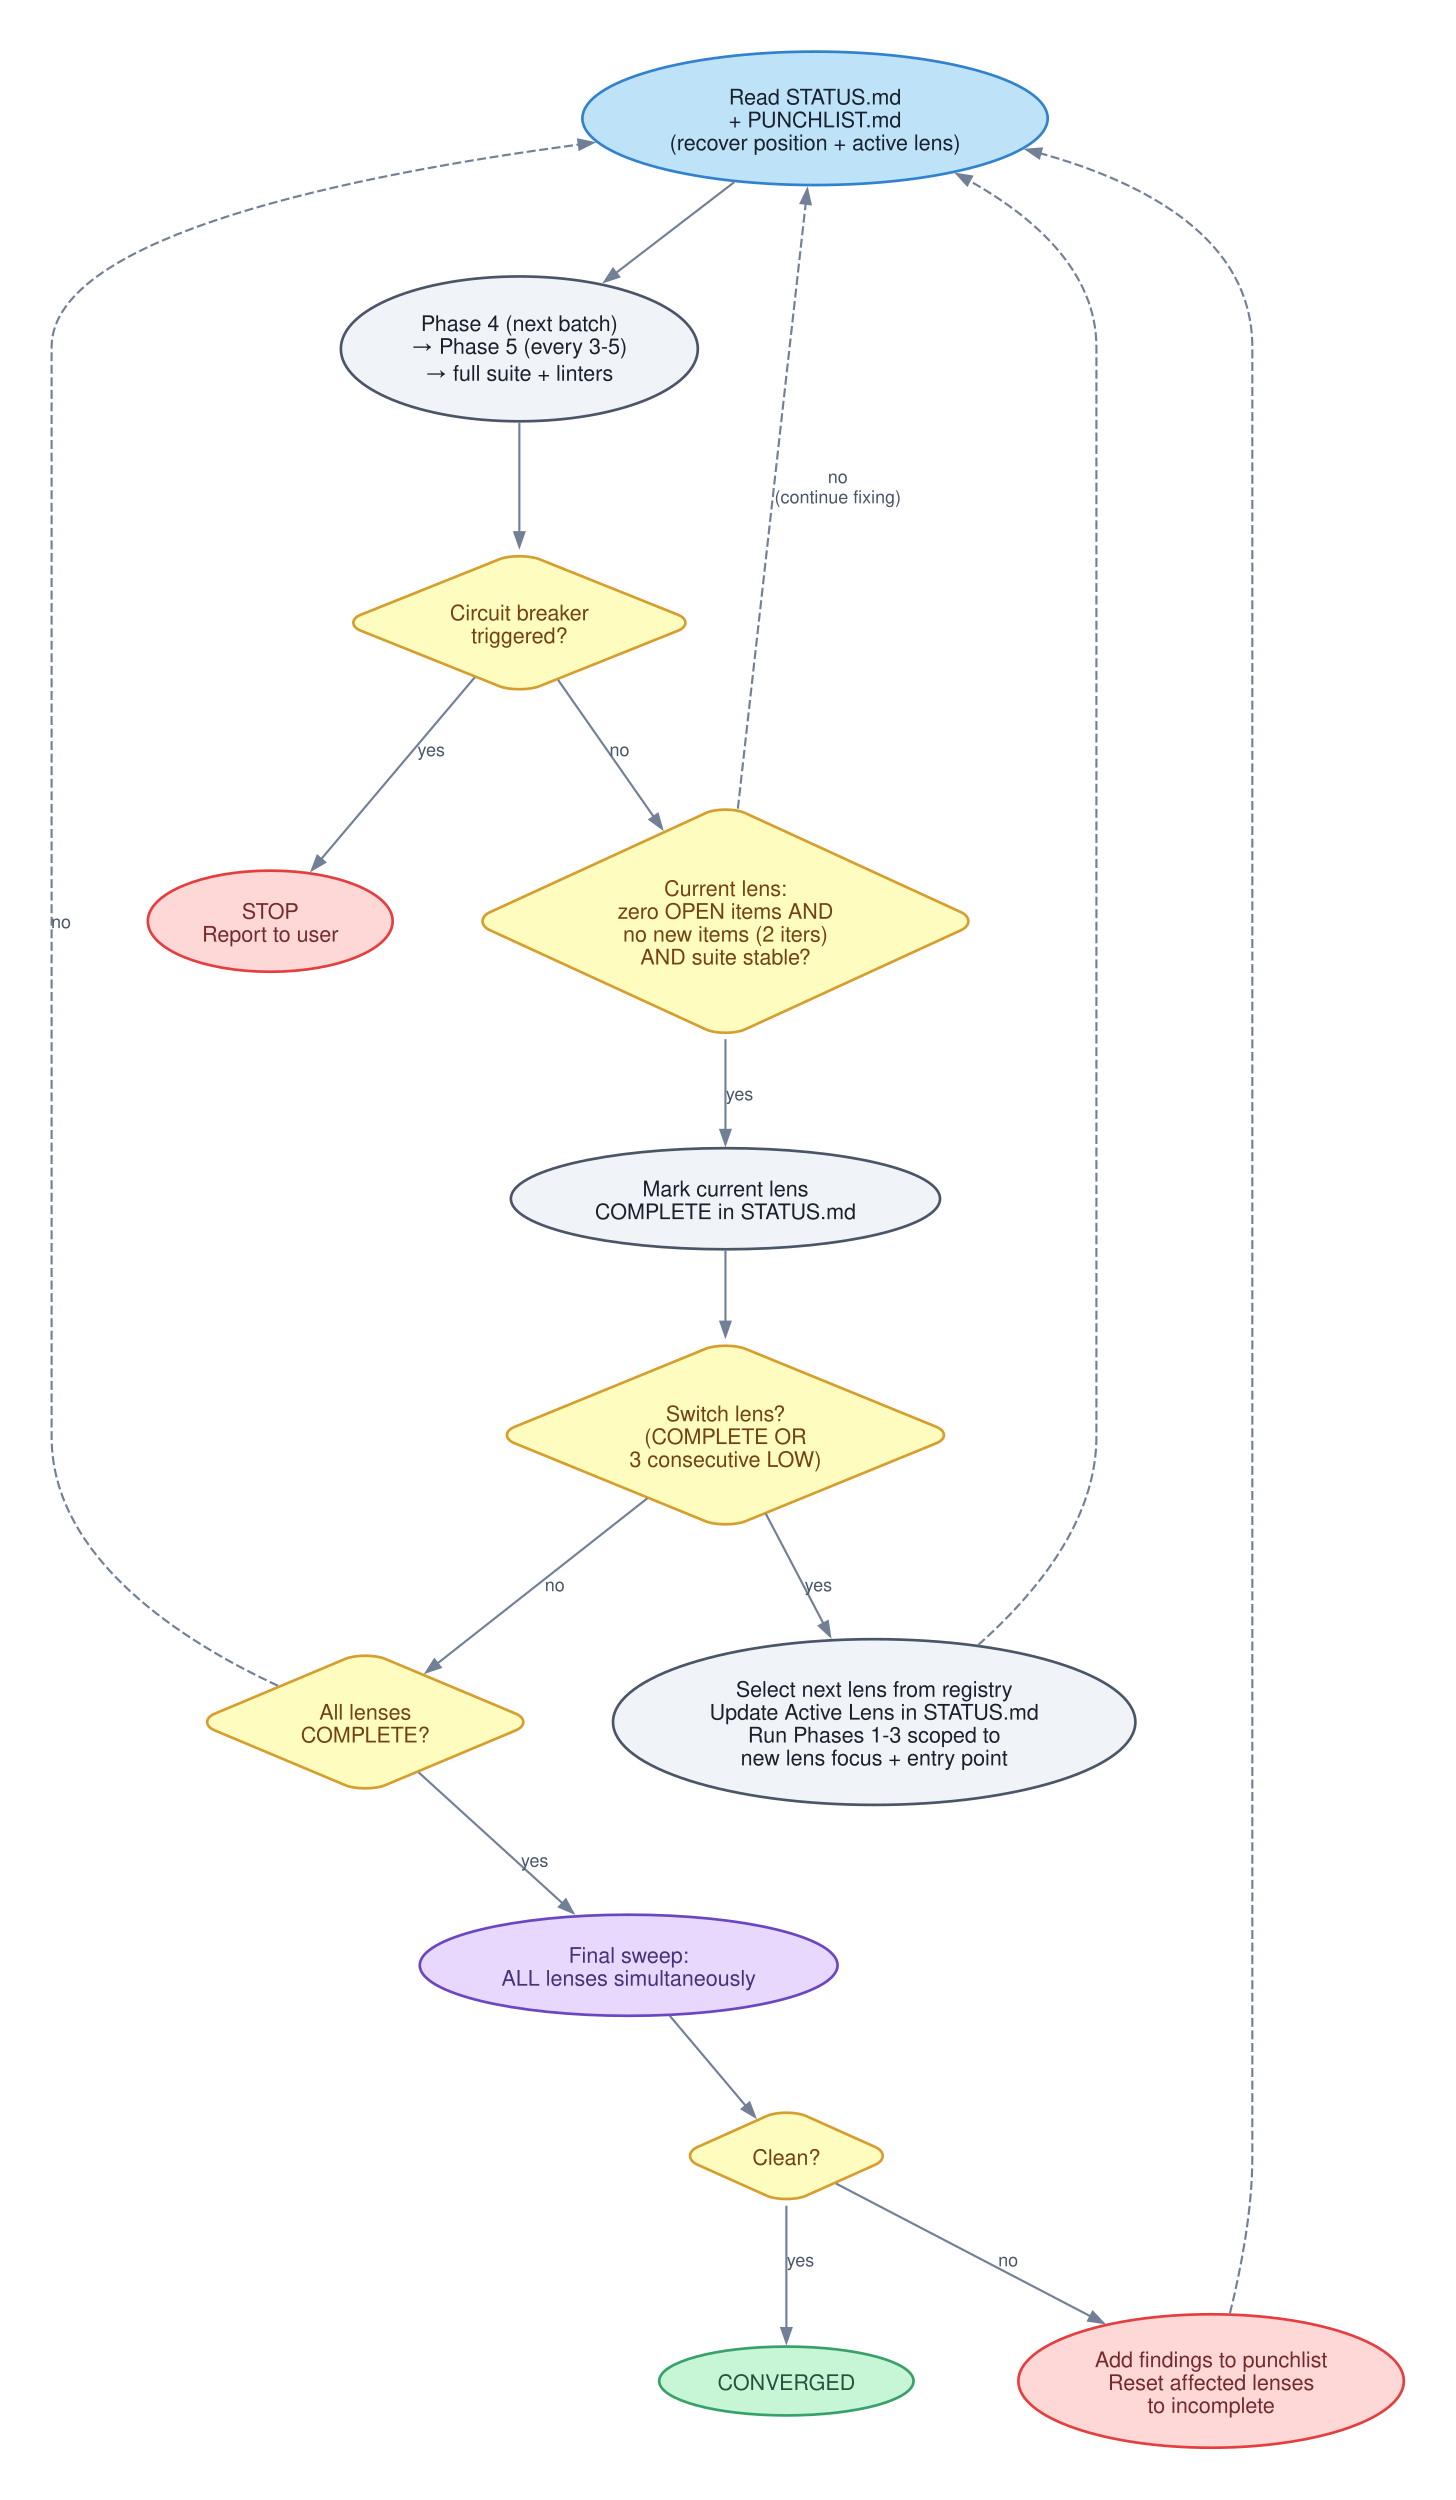
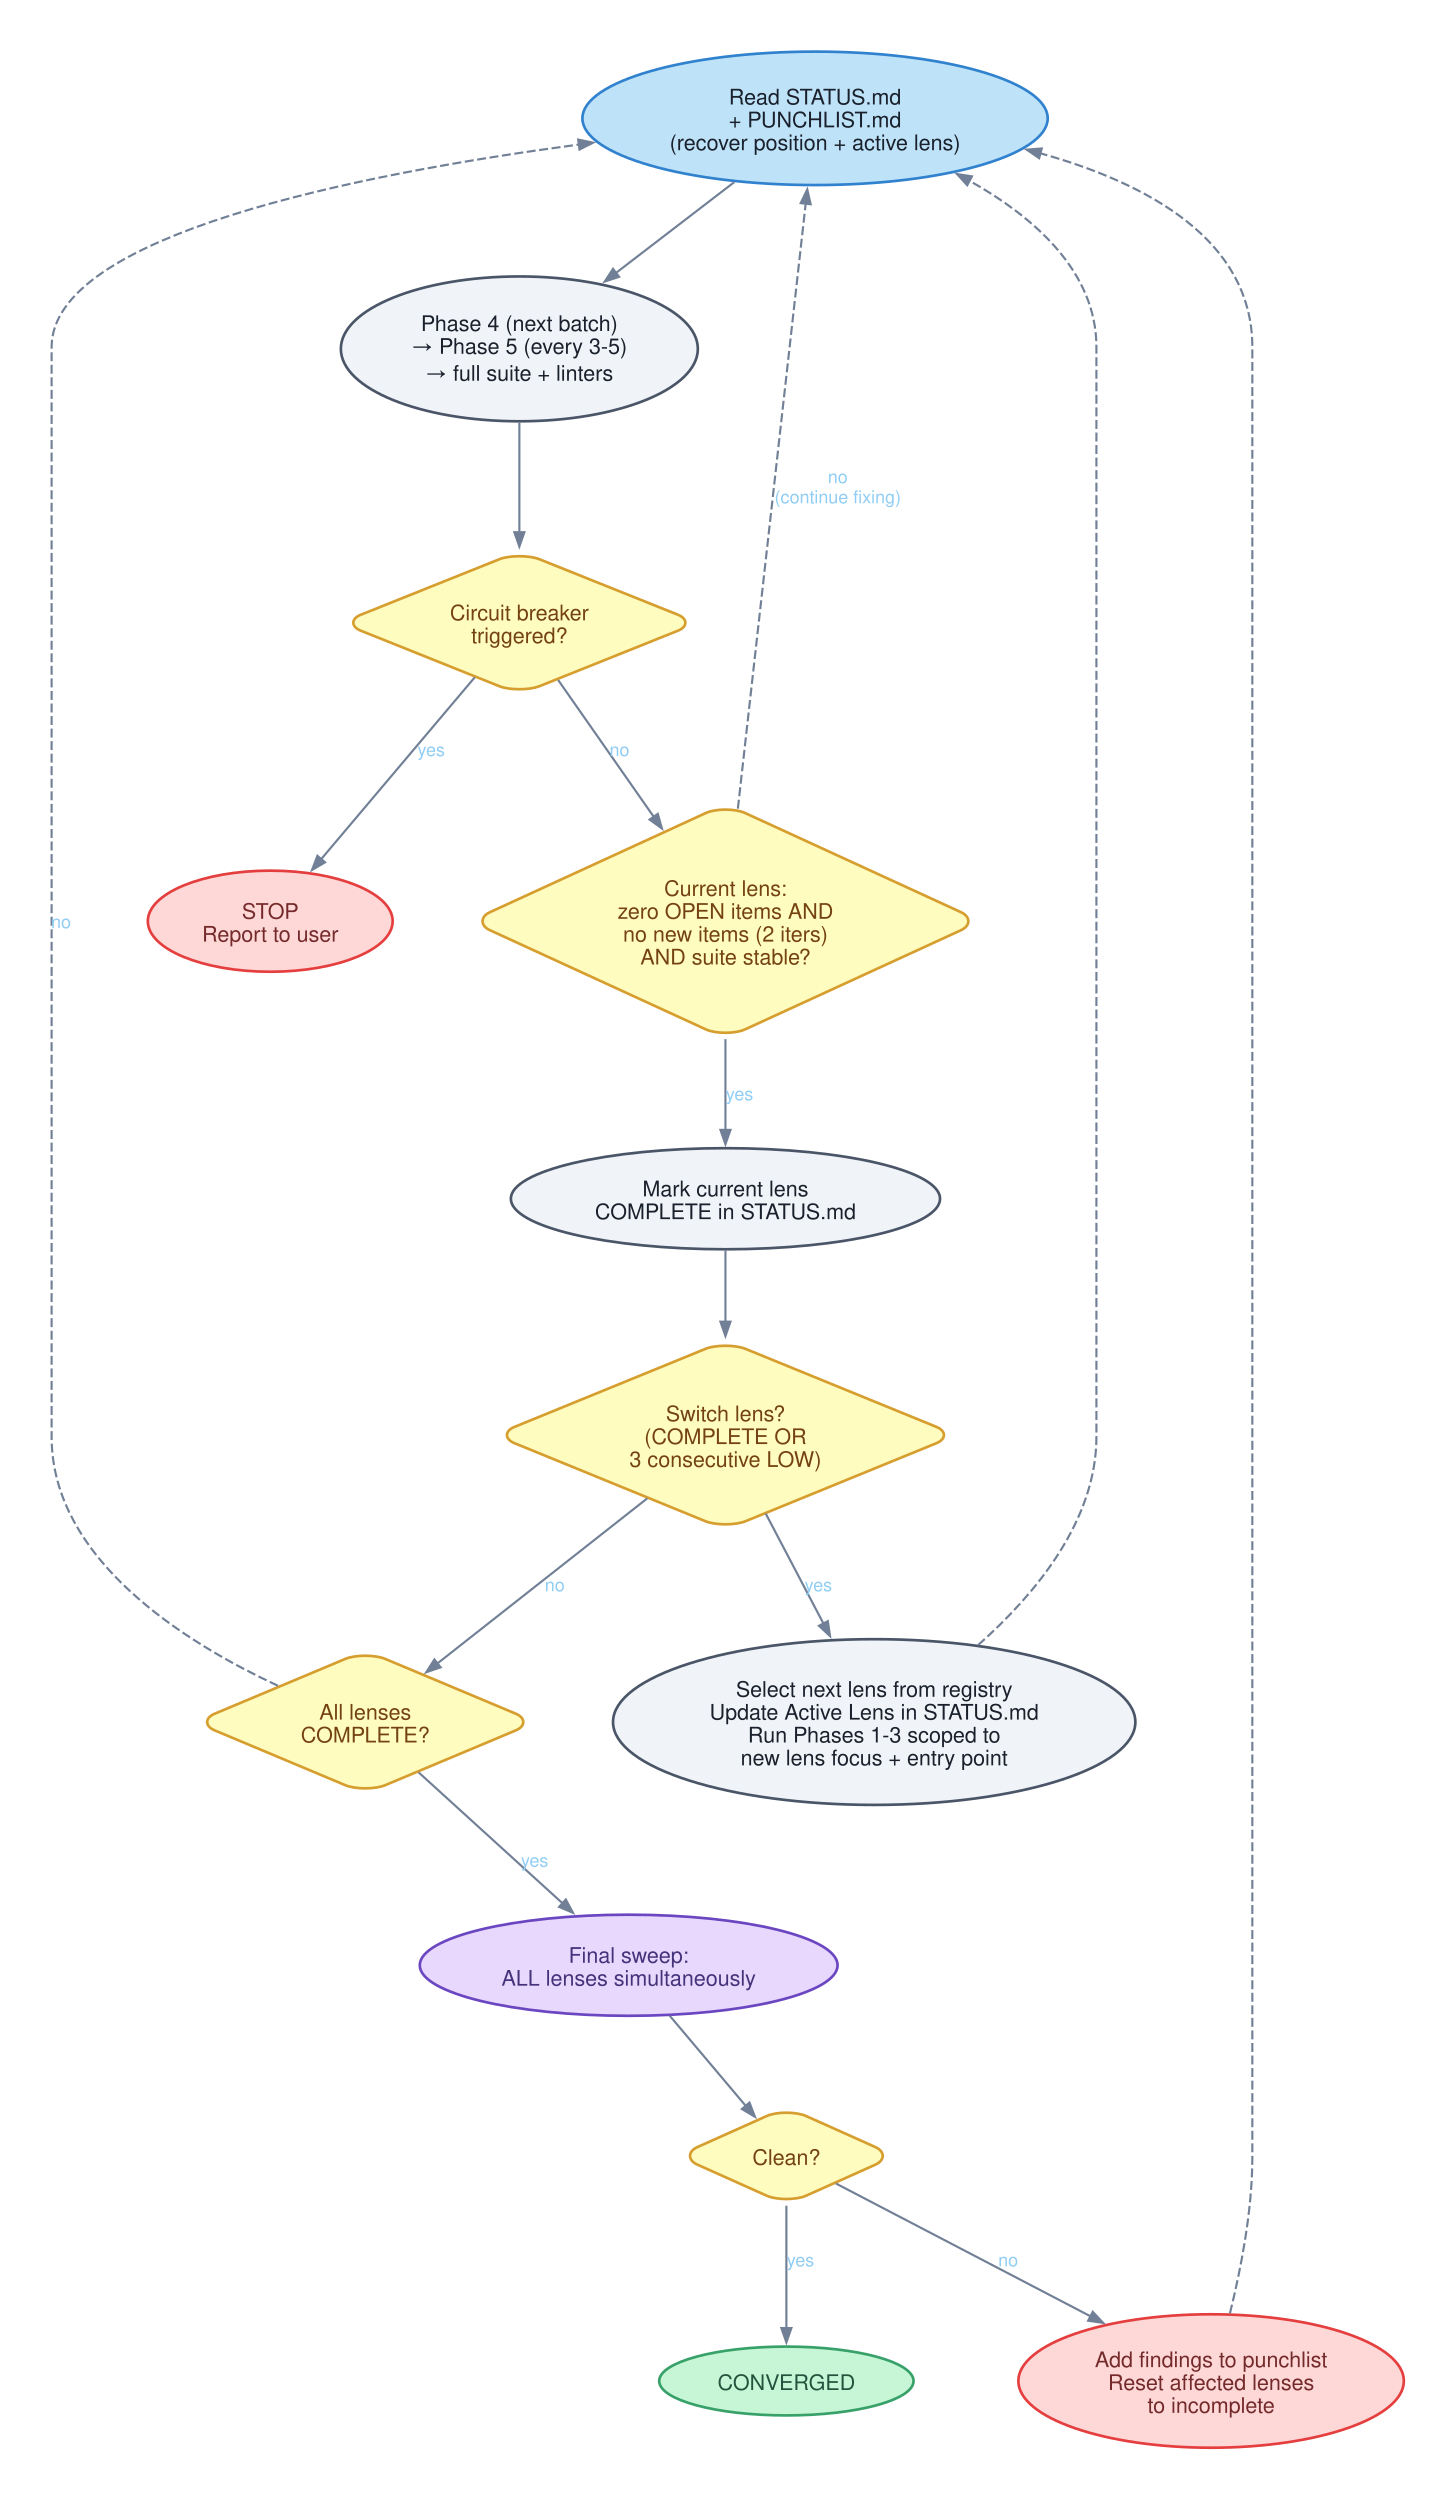
<svg xmlns="http://www.w3.org/2000/svg" width="812pt" height="1395pt" viewBox="0.00 0.00 812.00 1395.00">
  <g id="graph0" class="graph" transform="scale(1 1) rotate(0) translate(28.8 1365.83)">
    <g id="node1" class="node">
      <ellipse fill="#bee3f8" stroke="#3182ce" stroke-width="1.5" cx="426" cy="-1299.8" rx="129.82" ry="37.23" />
      <text xml:space="preserve" text-anchor="middle" x="426" y="-1307.53" font-family="Helvetica,sans-Serif" font-size="12.00" fill="#1a202c">Read STATUS.md</text>
      <text xml:space="preserve" text-anchor="middle" x="426" y="-1294.78" font-family="Helvetica,sans-Serif" font-size="12.00" fill="#1a202c">+ PUNCHLIST.md</text>
      <text xml:space="preserve" text-anchor="middle" x="426" y="-1282.03" font-family="Helvetica,sans-Serif" font-size="12.00" fill="#1a202c">(recover position + active lens)</text>
    </g>
    <g id="node2" class="node">
      <ellipse fill="#f0f4f8" stroke="#4a5568" stroke-width="1.5" cx="261" cy="-1171.16" rx="99.6" ry="40.41" />
      <text xml:space="preserve" text-anchor="middle" x="261" y="-1181.14" font-family="Helvetica,sans-Serif" font-size="12.00" fill="#1a202c">Phase 4 (next batch)</text>
      <text xml:space="preserve" text-anchor="middle" x="261" y="-1168.39" font-family="Helvetica,sans-Serif" font-size="12.00" fill="#1a202c">→ Phase 5 (every 3-5)</text>
      <text xml:space="preserve" text-anchor="middle" x="261" y="-1153.39" font-family="Helvetica,sans-Serif" font-size="12.00" fill="#1a202c">→ full suite + linters</text>
    </g>
    <g id="edge1" class="edge">
      <path fill="none" stroke="#718096" stroke-width="1.2" d="M380.91,-1264.2C360.52,-1248.54 336.25,-1229.92 314.9,-1213.53" />
      <polygon fill="#718096" stroke="#718096" stroke-width="1.2" points="316.67,-1211.36 308.62,-1208.71 313.26,-1215.81 316.67,-1211.36" />
    </g>
    <g id="node3" class="node">
      <path fill="#fefcbf" stroke="#d69e2e" stroke-width="1.5" d="M249.86,-1053.79C249.86,-1053.79 172.54,-1022.81 172.54,-1022.81 166.97,-1020.58 166.97,-1016.12 172.54,-1013.89 172.54,-1013.89 249.86,-982.91 249.86,-982.91 255.43,-980.68 266.57,-980.68 272.14,-982.91 272.14,-982.91 349.46,-1013.89 349.46,-1013.89 355.03,-1016.12 355.03,-1020.58 349.46,-1022.81 349.46,-1022.81 272.14,-1053.79 272.14,-1053.79 266.57,-1056.02 255.43,-1056.02 249.86,-1053.79" />
      <text xml:space="preserve" text-anchor="middle" x="261" y="-1019.7" font-family="Helvetica,sans-Serif" font-size="12.00" fill="#744210">Circuit breaker</text>
      <text xml:space="preserve" text-anchor="middle" x="261" y="-1006.95" font-family="Helvetica,sans-Serif" font-size="12.00" fill="#744210">triggered?</text>
    </g>
    <g id="edge2" class="edge">
      <path fill="none" stroke="#718096" stroke-width="1.2" d="M261,-1130.14C261,-1111.33 261,-1088.72 261,-1068.84" />
      <polygon fill="#718096" stroke="#718096" stroke-width="1.2" points="263.8,-1068.85 261,-1060.85 258.2,-1068.85 263.8,-1068.85" />
    </g>
    <g id="node4" class="node">
      <ellipse fill="#fed7d7" stroke="#e53e3e" stroke-width="1.5" cx="122" cy="-851.8" rx="68.31" ry="28.21" />
      <text xml:space="preserve" text-anchor="middle" x="122" y="-853.15" font-family="Helvetica,sans-Serif" font-size="12.00" fill="#742a2a">STOP</text>
      <text xml:space="preserve" text-anchor="middle" x="122" y="-840.4" font-family="Helvetica,sans-Serif" font-size="12.00" fill="#742a2a">Report to user</text>
    </g>
    <g id="edge3" class="edge">
      <path fill="none" stroke="#718096" stroke-width="1.2" d="M236.15,-987.93C212.03,-959.39 175.48,-916.11 150.27,-886.26" />
      <polygon fill="#718096" stroke="#718096" stroke-width="1.2" points="152.59,-884.67 145.29,-880.37 148.31,-888.29 152.59,-884.67" />
-       <text xml:space="preserve" text-anchor="middle" x="211.82" y="-943.95" font-family="Helvetica,sans-Serif" font-size="10.00" fill="#4a5568">yes</text>
+       <text xml:space="preserve" text-anchor="middle" x="211.82" y="-943.95" font-family="Helvetica,sans-Serif" font-size="10.00" fill="#90cdf4">yes</text>
    </g>
    <g id="node5" class="node">
      <path fill="#fefcbf" stroke="#d69e2e" stroke-width="1.5" d="M365.1,-912.19C365.1,-912.19 244.55,-856.81 244.55,-856.81 239.1,-854.31 239.1,-849.3 244.55,-846.79 244.55,-846.79 365.1,-791.41 365.1,-791.41 370.55,-788.91 381.45,-788.91 386.9,-791.41 386.9,-791.41 507.45,-846.79 507.45,-846.79 512.9,-849.3 512.9,-854.31 507.45,-856.81 507.45,-856.81 386.9,-912.19 386.9,-912.19 381.45,-914.7 370.55,-914.7 365.1,-912.19" />
      <text xml:space="preserve" text-anchor="middle" x="376" y="-865.9" font-family="Helvetica,sans-Serif" font-size="12.00" fill="#744210">Current lens:</text>
      <text xml:space="preserve" text-anchor="middle" x="376" y="-853.15" font-family="Helvetica,sans-Serif" font-size="12.00" fill="#744210">zero OPEN items AND</text>
      <text xml:space="preserve" text-anchor="middle" x="376" y="-840.4" font-family="Helvetica,sans-Serif" font-size="12.00" fill="#744210">no new items (2 iters)</text>
      <text xml:space="preserve" text-anchor="middle" x="376" y="-827.65" font-family="Helvetica,sans-Serif" font-size="12.00" fill="#744210">AND suite stable?</text>
    </g>
    <g id="edge4" class="edge">
      <path fill="none" stroke="#718096" stroke-width="1.2" d="M282.63,-986.4C297.67,-964.89 318.15,-935.58 336.1,-909.89" />
      <polygon fill="#718096" stroke="#718096" stroke-width="1.2" points="338.25,-911.7 340.54,-903.54 333.66,-908.49 338.25,-911.7" />
-       <text xml:space="preserve" text-anchor="middle" x="316.86" y="-943.95" font-family="Helvetica,sans-Serif" font-size="10.00" fill="#4a5568">no</text>
+       <text xml:space="preserve" text-anchor="middle" x="316.86" y="-943.95" font-family="Helvetica,sans-Serif" font-size="10.00" fill="#90cdf4">no</text>
    </g>
    <g id="edge6" class="edge">
      <path fill="none" stroke="#718096" stroke-width="1.2" stroke-dasharray="5,2" d="M382.93,-914.61C393.08,-1005.14 411.76,-1171.76 420.81,-1252.51" />
      <polygon fill="#718096" stroke="#718096" stroke-width="1.2" points="417.99,-1252.48 421.66,-1260.12 423.55,-1251.86 417.99,-1252.48" />
-       <text xml:space="preserve" text-anchor="middle" x="438.67" y="-1096.25" font-family="Helvetica,sans-Serif" font-size="10.00" fill="#4a5568">no</text>
-       <text xml:space="preserve" text-anchor="middle" x="438.67" y="-1085" font-family="Helvetica,sans-Serif" font-size="10.00" fill="#4a5568">(continue fixing)</text>
+       <text xml:space="preserve" text-anchor="middle" x="438.67" y="-1096.25" font-family="Helvetica,sans-Serif" font-size="10.00" fill="#90cdf4">no</text>
+       <text xml:space="preserve" text-anchor="middle" x="438.67" y="-1085" font-family="Helvetica,sans-Serif" font-size="10.00" fill="#90cdf4">(continue fixing)</text>
    </g>
    <g id="node6" class="node">
      <ellipse fill="#f0f4f8" stroke="#4a5568" stroke-width="1.5" cx="376" cy="-696.94" rx="119.75" ry="28.21" />
      <text xml:space="preserve" text-anchor="middle" x="376" y="-698.29" font-family="Helvetica,sans-Serif" font-size="12.00" fill="#1a202c">Mark current lens</text>
      <text xml:space="preserve" text-anchor="middle" x="376" y="-685.54" font-family="Helvetica,sans-Serif" font-size="12.00" fill="#1a202c">COMPLETE in STATUS.md</text>
    </g>
    <g id="edge5" class="edge">
      <path fill="none" stroke="#718096" stroke-width="1.2" d="M376,-785.97C376,-768.62 376,-750.45 376,-735.15" />
      <polygon fill="#718096" stroke="#718096" stroke-width="1.2" points="378.8,-735.37 376,-727.37 373.2,-735.37 378.8,-735.37" />
-       <text xml:space="preserve" text-anchor="middle" x="383.88" y="-751.9" font-family="Helvetica,sans-Serif" font-size="10.00" fill="#4a5568">yes</text>
+       <text xml:space="preserve" text-anchor="middle" x="383.88" y="-751.9" font-family="Helvetica,sans-Serif" font-size="10.00" fill="#90cdf4">yes</text>
    </g>
    <g id="node7" class="node">
      <path fill="#fefcbf" stroke="#d69e2e" stroke-width="1.5" d="M364.89,-613.19C364.89,-613.19 258.26,-569.61 258.26,-569.61 252.7,-567.34 252.7,-562.81 258.26,-560.54 258.26,-560.54 364.89,-516.96 364.89,-516.96 370.45,-514.69 381.55,-514.69 387.11,-516.96 387.11,-516.96 493.74,-560.54 493.74,-560.54 499.3,-562.81 499.3,-567.34 493.74,-569.61 493.74,-569.61 387.11,-613.19 387.11,-613.19 381.55,-615.46 370.45,-615.46 364.89,-613.19" />
      <text xml:space="preserve" text-anchor="middle" x="376" y="-572.8" font-family="Helvetica,sans-Serif" font-size="12.00" fill="#744210">Switch lens?</text>
      <text xml:space="preserve" text-anchor="middle" x="376" y="-560.05" font-family="Helvetica,sans-Serif" font-size="12.00" fill="#744210">(COMPLETE OR</text>
      <text xml:space="preserve" text-anchor="middle" x="376" y="-547.3" font-family="Helvetica,sans-Serif" font-size="12.00" fill="#744210">3 consecutive LOW)</text>
    </g>
    <g id="edge7" class="edge">
      <path fill="none" stroke="#718096" stroke-width="1.2" d="M376,-668.08C376,-656.33 376,-642.15 376,-628.15" />
      <polygon fill="#718096" stroke="#718096" stroke-width="1.2" points="378.8,-628.33 376,-620.33 373.2,-628.33 378.8,-628.33" />
    </g>
    <g id="node8" class="node">
      <ellipse fill="#f0f4f8" stroke="#4a5568" stroke-width="1.5" cx="459" cy="-404.93" rx="145.73" ry="46.24" />
      <text xml:space="preserve" text-anchor="middle" x="459" y="-419.03" font-family="Helvetica,sans-Serif" font-size="12.00" fill="#1a202c">Select next lens from registry</text>
      <text xml:space="preserve" text-anchor="middle" x="459" y="-406.28" font-family="Helvetica,sans-Serif" font-size="12.00" fill="#1a202c">Update Active Lens in STATUS.md</text>
      <text xml:space="preserve" text-anchor="middle" x="459" y="-393.53" font-family="Helvetica,sans-Serif" font-size="12.00" fill="#1a202c">Run Phases 1-3 scoped to</text>
      <text xml:space="preserve" text-anchor="middle" x="459" y="-380.78" font-family="Helvetica,sans-Serif" font-size="12.00" fill="#1a202c">new lens focus + entry point</text>
    </g>
    <g id="edge8" class="edge">
      <path fill="none" stroke="#718096" stroke-width="1.2" d="M398.46,-521.28C408.42,-502.31 420.24,-479.78 430.78,-459.69" />
      <polygon fill="#718096" stroke="#718096" stroke-width="1.2" points="433.13,-461.24 434.37,-452.86 428.17,-458.64 433.13,-461.24" />
-       <text xml:space="preserve" text-anchor="middle" x="427.86" y="-477.93" font-family="Helvetica,sans-Serif" font-size="10.00" fill="#4a5568">yes</text>
+       <text xml:space="preserve" text-anchor="middle" x="427.86" y="-477.93" font-family="Helvetica,sans-Serif" font-size="10.00" fill="#90cdf4">yes</text>
    </g>
    <g id="node9" class="node">
      <path fill="#fefcbf" stroke="#d69e2e" stroke-width="1.5" d="M163.93,-440.19C163.93,-440.19 90.97,-409.57 90.97,-409.57 85.43,-407.25 85.43,-402.61 90.97,-400.29 90.97,-400.29 163.93,-369.67 163.93,-369.67 169.47,-367.35 180.53,-367.35 186.07,-369.67 186.07,-369.67 259.03,-400.29 259.03,-400.29 264.57,-402.61 264.57,-407.25 259.03,-409.57 259.03,-409.57 186.07,-440.19 186.07,-440.19 180.53,-442.51 169.47,-442.51 163.93,-440.19" />
      <text xml:space="preserve" text-anchor="middle" x="175" y="-406.28" font-family="Helvetica,sans-Serif" font-size="12.00" fill="#744210">All lenses</text>
      <text xml:space="preserve" text-anchor="middle" x="175" y="-393.53" font-family="Helvetica,sans-Serif" font-size="12.00" fill="#744210">COMPLETE?</text>
    </g>
    <g id="edge9" class="edge">
      <path fill="none" stroke="#718096" stroke-width="1.2" d="M332.39,-529.76C297.5,-502.31 248.98,-464.14 215.06,-437.45" />
      <polygon fill="#718096" stroke="#718096" stroke-width="1.2" points="217.08,-435.47 209.06,-432.73 213.61,-439.87 217.08,-435.47" />
-       <text xml:space="preserve" text-anchor="middle" x="280.75" y="-477.93" font-family="Helvetica,sans-Serif" font-size="10.00" fill="#4a5568">no</text>
+       <text xml:space="preserve" text-anchor="middle" x="280.75" y="-477.93" font-family="Helvetica,sans-Serif" font-size="10.00" fill="#90cdf4">no</text>
    </g>
    <g id="edge10" class="edge">
      <path fill="none" stroke="#718096" stroke-width="1.2" stroke-dasharray="5,2" d="M517.01,-447.91C549.28,-476.49 583,-517.5 583,-564.08 583,-1172.16 583,-1172.16 583,-1172.16 583,-1214.16 548.54,-1244.6 511.91,-1265.1" />
      <polygon fill="#718096" stroke="#718096" stroke-width="1.2" points="510.9,-1262.46 505.18,-1268.72 513.55,-1267.4 510.9,-1262.46" />
    </g>
    <g id="edge12" class="edge">
      <path fill="none" stroke="#718096" stroke-width="1.2" stroke-dasharray="5,2" d="M126.25,-425.19C74.47,-449.23 0,-495.69 0,-564.08 0,-1172.16 0,-1172.16 0,-1172.16 0,-1234.39 169.12,-1268.48 294.24,-1285.18" />
      <polygon fill="#718096" stroke="#718096" stroke-width="1.2" points="293.83,-1287.95 302.12,-1286.22 294.56,-1282.4 293.83,-1287.95" />
-       <text xml:space="preserve" text-anchor="middle" x="5.25" y="-847.93" font-family="Helvetica,sans-Serif" font-size="10.00" fill="#4a5568">no</text>
+       <text xml:space="preserve" text-anchor="middle" x="5.25" y="-847.93" font-family="Helvetica,sans-Serif" font-size="10.00" fill="#90cdf4">no</text>
    </g>
    <g id="node10" class="node">
      <ellipse fill="#e9d8fd" stroke="#6b46c1" stroke-width="1.5" cx="322" cy="-269.22" rx="116.57" ry="28.21" />
      <text xml:space="preserve" text-anchor="middle" x="322" y="-270.57" font-family="Helvetica,sans-Serif" font-size="12.00" fill="#44337a">Final sweep:</text>
      <text xml:space="preserve" text-anchor="middle" x="322" y="-257.82" font-family="Helvetica,sans-Serif" font-size="12.00" fill="#44337a">ALL lenses simultaneously</text>
    </g>
    <g id="edge11" class="edge">
      <path fill="none" stroke="#718096" stroke-width="1.2" d="M204.75,-376.87C227.96,-355.76 260.33,-326.32 285.17,-303.72" />
      <polygon fill="#718096" stroke="#718096" stroke-width="1.2" points="286.92,-305.92 290.95,-298.46 283.15,-301.77 286.92,-305.92" />
-       <text xml:space="preserve" text-anchor="middle" x="269.54" y="-324.19" font-family="Helvetica,sans-Serif" font-size="10.00" fill="#4a5568">yes</text>
+       <text xml:space="preserve" text-anchor="middle" x="269.54" y="-324.19" font-family="Helvetica,sans-Serif" font-size="10.00" fill="#90cdf4">yes</text>
    </g>
    <g id="node11" class="node">
      <path fill="#fefcbf" stroke="#d69e2e" stroke-width="1.5" d="M399.05,-185.1C399.05,-185.1 360.35,-167.76 360.35,-167.76 354.88,-165.31 354.88,-160.41 360.35,-157.95 360.35,-157.95 399.05,-140.61 399.05,-140.61 404.52,-138.16 415.48,-138.16 420.95,-140.61 420.95,-140.61 459.65,-157.95 459.65,-157.95 465.12,-160.41 465.12,-165.31 459.65,-167.76 459.65,-167.76 420.95,-185.1 420.95,-185.1 415.48,-187.56 404.52,-187.56 399.05,-185.1" />
      <text xml:space="preserve" text-anchor="middle" x="410" y="-157.83" font-family="Helvetica,sans-Serif" font-size="12.00" fill="#744210">Clean?</text>
    </g>
    <g id="edge13" class="edge">
      <path fill="none" stroke="#718096" stroke-width="1.2" d="M344.89,-241.07C358.02,-225.5 374.44,-206.04 387.5,-190.54" />
      <polygon fill="#718096" stroke="#718096" stroke-width="1.2" points="389.43,-192.6 392.44,-184.68 385.15,-188.99 389.43,-192.6" />
    </g>
    <g id="node12" class="node">
      <ellipse fill="#c6f6d5" stroke="#38a169" stroke-width="1.5" cx="410" cy="-37.23" rx="70.96" ry="19.2" />
      <text xml:space="preserve" text-anchor="middle" x="410" y="-32.2" font-family="Helvetica,sans-Serif" font-size="12.00" fill="#22543d">CONVERGED</text>
    </g>
    <g id="edge14" class="edge">
      <path fill="none" stroke="#718096" stroke-width="1.2" d="M410,-135.03C410,-114.86 410,-87.28 410,-66.72" />
      <polygon fill="#718096" stroke="#718096" stroke-width="1.2" points="412.8,-66.78 410,-58.78 407.2,-66.78 412.8,-66.78" />
-       <text xml:space="preserve" text-anchor="middle" x="417.88" y="-101.21" font-family="Helvetica,sans-Serif" font-size="10.00" fill="#4a5568">yes</text>
+       <text xml:space="preserve" text-anchor="middle" x="417.88" y="-101.21" font-family="Helvetica,sans-Serif" font-size="10.00" fill="#90cdf4">yes</text>
    </g>
    <g id="node13" class="node">
      <ellipse fill="#fed7d7" stroke="#e53e3e" stroke-width="1.5" cx="647" cy="-37.23" rx="107.55" ry="37.23" />
      <text xml:space="preserve" text-anchor="middle" x="647" y="-44.95" font-family="Helvetica,sans-Serif" font-size="12.00" fill="#742a2a">Add findings to punchlist</text>
      <text xml:space="preserve" text-anchor="middle" x="647" y="-32.2" font-family="Helvetica,sans-Serif" font-size="12.00" fill="#742a2a">Reset affected lenses</text>
      <text xml:space="preserve" text-anchor="middle" x="647" y="-19.45" font-family="Helvetica,sans-Serif" font-size="12.00" fill="#742a2a">to incomplete</text>
    </g>
    <g id="edge15" class="edge">
      <path fill="none" stroke="#718096" stroke-width="1.2" d="M437.65,-147.43C472.25,-129.39 532.68,-97.87 579.74,-73.31" />
      <polygon fill="#718096" stroke="#718096" stroke-width="1.2" points="580.96,-75.84 586.76,-69.65 578.37,-70.87 580.96,-75.84" />
-       <text xml:space="preserve" text-anchor="middle" x="533.75" y="-101.21" font-family="Helvetica,sans-Serif" font-size="10.00" fill="#4a5568">no</text>
+       <text xml:space="preserve" text-anchor="middle" x="533.75" y="-101.21" font-family="Helvetica,sans-Serif" font-size="10.00" fill="#90cdf4">no</text>
    </g>
    <g id="edge16" class="edge">
      <path fill="none" stroke="#718096" stroke-width="1.2" stroke-dasharray="5,2" d="M657.49,-74.95C663.56,-99.37 670,-132.28 670,-161.86 670,-1172.16 670,-1172.16 670,-1172.16 670,-1232.09 611.31,-1263.69 551.5,-1280.35" />
      <polygon fill="#718096" stroke="#718096" stroke-width="1.2" points="551.05,-1277.57 544.04,-1282.33 552.49,-1282.98 551.05,-1277.57" />
    </g>
  </g>
</svg>
